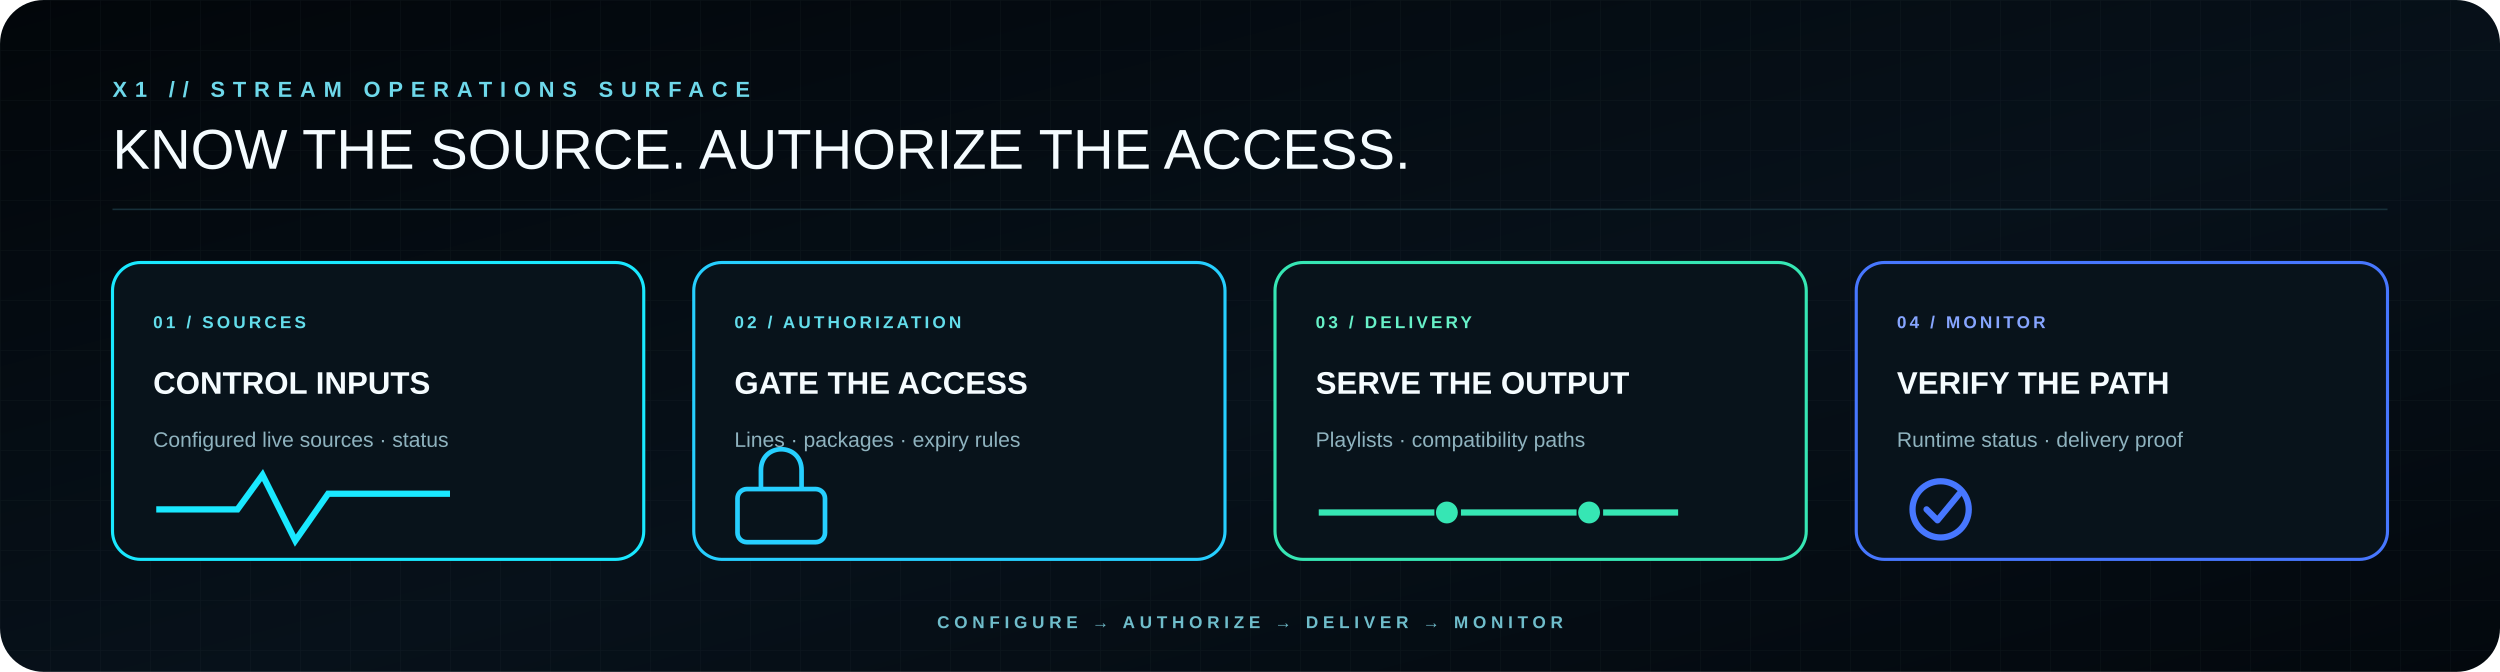
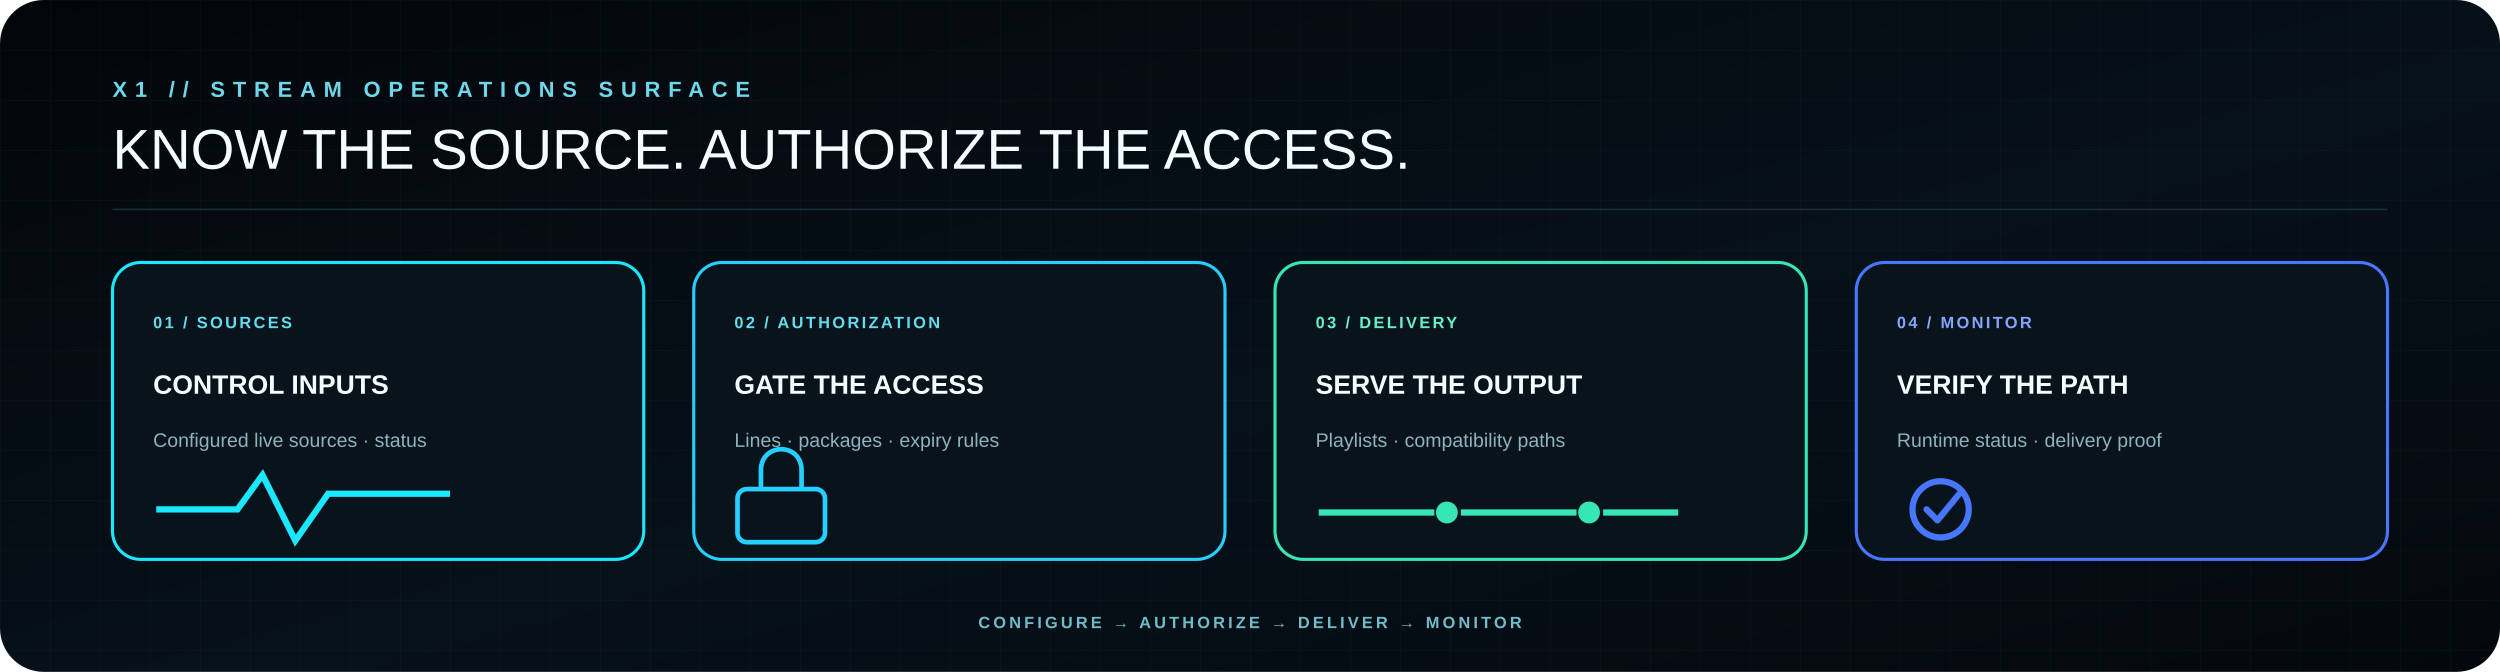
<svg xmlns="http://www.w3.org/2000/svg" width="1600" height="430" viewBox="0 0 1600 430" role="img" aria-label="X1 Stream Manager capability deck">
  <defs>
    <linearGradient id="bg" x1="0" y1="0" x2="1" y2="1">
      <stop stop-color="#02060A" />
      <stop offset=".55" stop-color="#07111A" />
      <stop offset="1" stop-color="#03080D" />
    </linearGradient>
    <pattern id="grid" width="32" height="32" patternUnits="userSpaceOnUse">
      <path d="M32 0H0V32" fill="none" stroke="#8FB3BF" stroke-opacity=".045" />
    </pattern>
  </defs>
-   <style>g[font-family] &gt; g &gt; text:nth-of-type(1){font-size:11px;letter-spacing:2px}g[font-family] &gt; g &gt; text:nth-of-type(2){font-size:20px;letter-spacing:0}g[font-family] &gt; g &gt; text:nth-of-type(n+3){font-size:13.5px;letter-spacing:0}</style>
  <rect width="1600" height="430" rx="28" fill="url(#bg)" />
  <rect width="1600" height="430" rx="28" fill="url(#grid)" />
  <text x="72" y="62" font-family="Arial,Helvetica,sans-serif" font-size="14" font-weight="700" letter-spacing="5" fill="#6ED8EA">X1 // STREAM OPERATIONS SURFACE</text>
  <text x="72" y="108" font-family="Arial Black,Arial,sans-serif" font-size="36" fill="#F5FCFF">KNOW THE SOURCE. AUTHORIZE THE ACCESS.</text>
  <path d="M72 134H1528" stroke="#17303A" />
  <g font-family="Arial,Helvetica,sans-serif">
    <g transform="translate(72 168)">
      <rect width="340" height="190" rx="18" fill="#08131B" stroke="#19E8FF" stroke-width="2" />
-       <text x="26" y="42" font-size="12" font-weight="700" letter-spacing="3" fill="#63DDEB">01 / SOURCES</text>
-       <text x="26" y="84" font-size="25" font-weight="800" fill="#F5FCFF">CONTROL INPUTS</text>
-       <text x="26" y="118" font-size="16" fill="#8FB3BF">Configured live sources · status</text>
+       <text x="26" y="42" font-size="10.5" font-weight="700" letter-spacing="1.5" fill="#63DDEB">01 / SOURCES</text>
+       <text x="26" y="84" font-size="17" font-weight="800" fill="#F5FCFF">CONTROL INPUTS</text>
+       <text x="26" y="118" font-size="12.5" fill="#8FB3BF">Configured live sources · status</text>
      <path d="M28 158h52l16-22 21 42 21-30h78" fill="none" stroke="#19E8FF" stroke-width="4" />
    </g>
    <g transform="translate(444 168)">
      <rect width="340" height="190" rx="18" fill="#08131B" stroke="#26CFFF" stroke-width="2" />
-       <text x="26" y="42" font-size="12" font-weight="700" letter-spacing="3" fill="#63DDEB">02 / AUTHORIZATION</text>
-       <text x="26" y="84" font-size="25" font-weight="800" fill="#F5FCFF">GATE THE ACCESS</text>
-       <text x="26" y="118" font-size="16" fill="#8FB3BF">Lines · packages · expiry rules</text>
+       <text x="26" y="42" font-size="10.5" font-weight="700" letter-spacing="1.5" fill="#63DDEB">02 / AUTHORIZATION</text>
+       <text x="26" y="84" font-size="17" font-weight="800" fill="#F5FCFF">GATE THE ACCESS</text>
+       <text x="26" y="118" font-size="12.5" fill="#8FB3BF">Lines · packages · expiry rules</text>
      <rect x="28" y="145" width="56" height="34" rx="6" fill="none" stroke="#26CFFF" stroke-width="3" />
      <path d="M43 145v-12c0-18 26-18 26 0v12" fill="none" stroke="#26CFFF" stroke-width="3" />
    </g>
    <g transform="translate(816 168)">
      <rect width="340" height="190" rx="18" fill="#08131B" stroke="#36E6B4" stroke-width="2" />
-       <text x="26" y="42" font-size="12" font-weight="700" letter-spacing="3" fill="#67F1C8">03 / DELIVERY</text>
-       <text x="26" y="84" font-size="25" font-weight="800" fill="#F5FCFF">SERVE THE OUTPUT</text>
-       <text x="26" y="118" font-size="16" fill="#8FB3BF">Playlists · compatibility paths</text>
+       <text x="26" y="42" font-size="10.5" font-weight="700" letter-spacing="1.5" fill="#67F1C8">03 / DELIVERY</text>
+       <text x="26" y="84" font-size="17" font-weight="800" fill="#F5FCFF">SERVE THE OUTPUT</text>
+       <text x="26" y="118" font-size="12.5" fill="#8FB3BF">Playlists · compatibility paths</text>
      <path d="M28 160h74M119 160h74M210 160h48" stroke="#36E6B4" stroke-width="4" />
      <circle cx="110" cy="160" r="7" fill="#36E6B4" />
      <circle cx="201" cy="160" r="7" fill="#36E6B4" />
    </g>
    <g transform="translate(1188 168)">
      <rect width="340" height="190" rx="18" fill="#08131B" stroke="#4777FF" stroke-width="2" />
-       <text x="26" y="42" font-size="12" font-weight="700" letter-spacing="3" fill="#86A5FF">04 / MONITOR</text>
-       <text x="26" y="84" font-size="25" font-weight="800" fill="#F5FCFF">VERIFY THE PATH</text>
-       <text x="26" y="118" font-size="16" fill="#8FB3BF">Runtime status · delivery proof</text>
+       <text x="26" y="42" font-size="10.5" font-weight="700" letter-spacing="1.5" fill="#86A5FF">04 / MONITOR</text>
+       <text x="26" y="84" font-size="17" font-weight="800" fill="#F5FCFF">VERIFY THE PATH</text>
+       <text x="26" y="118" font-size="12.5" fill="#8FB3BF">Runtime status · delivery proof</text>
      <circle cx="54" cy="158" r="18" fill="none" stroke="#4777FF" stroke-width="4" />
      <path d="M45 158l7 7 14-17" fill="none" stroke="#4777FF" stroke-width="4" stroke-linecap="round" stroke-linejoin="round" />
    </g>
  </g>
-   <text x="800" y="402" text-anchor="middle" font-family="Arial,Helvetica,sans-serif" font-size="11" font-weight="700" letter-spacing="3" fill="#6FBDCB">CONFIGURE → AUTHORIZE → DELIVER → MONITOR</text>
+   <text x="800" y="402" text-anchor="middle" font-family="Arial,Helvetica,sans-serif" font-size="10.5" font-weight="700" letter-spacing="2" fill="#6FBDCB">CONFIGURE → AUTHORIZE → DELIVER → MONITOR</text>
</svg>
